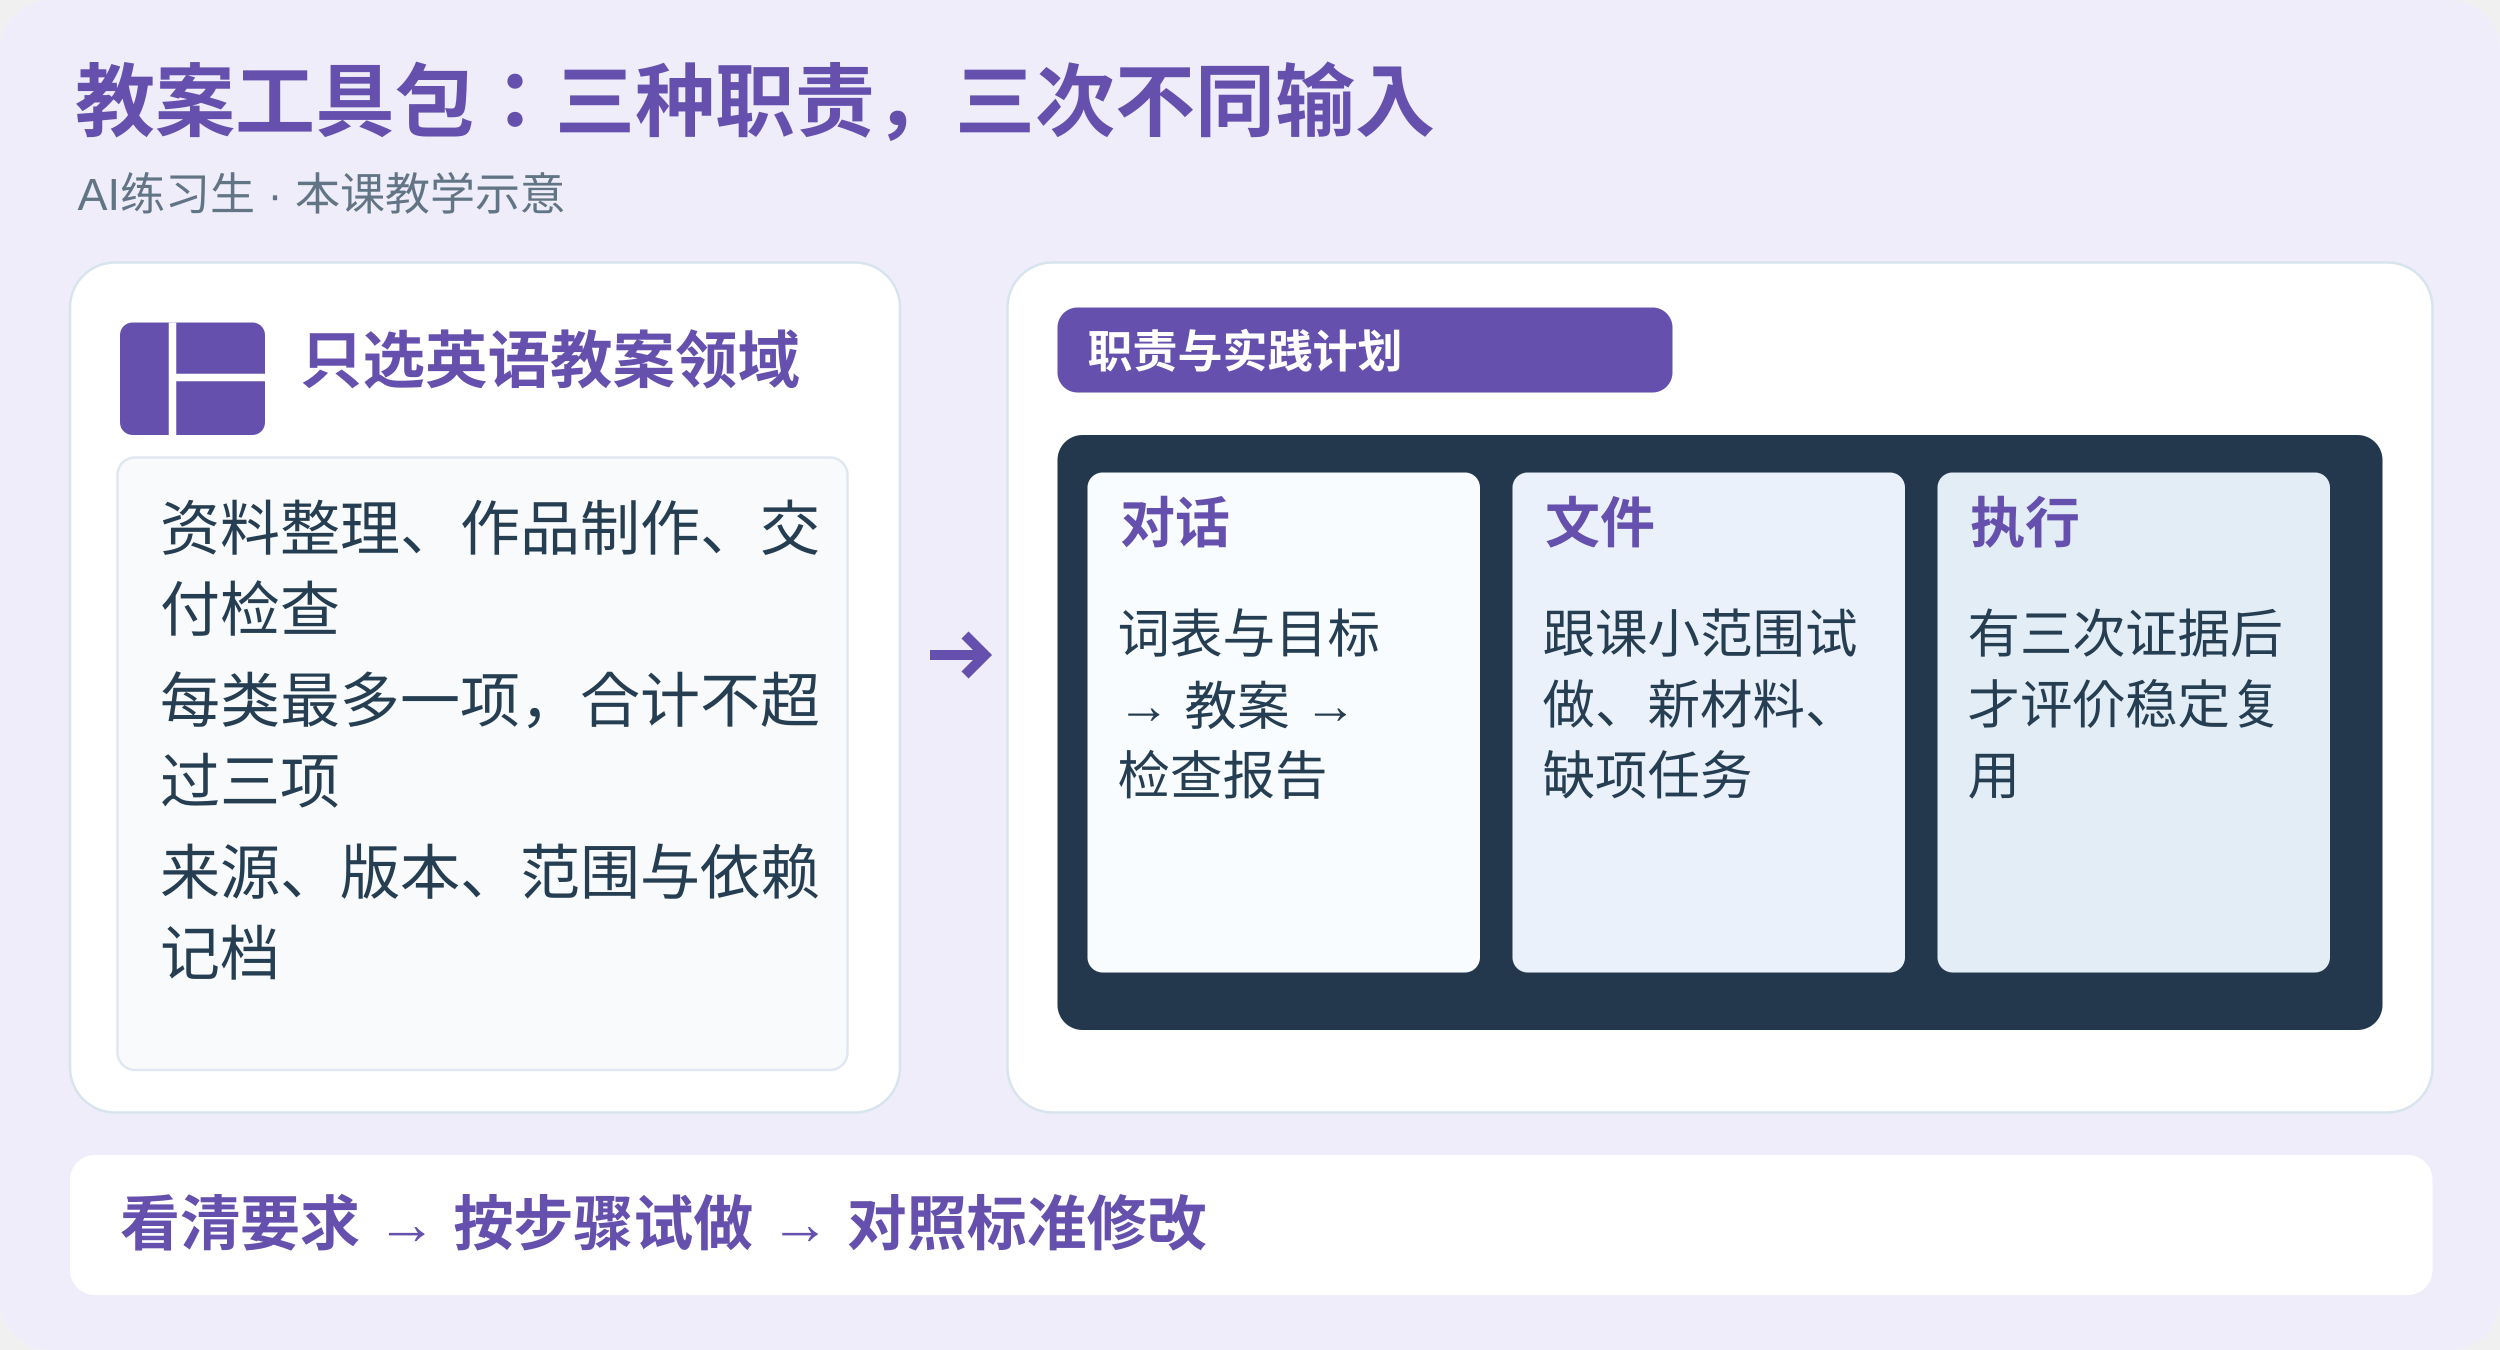
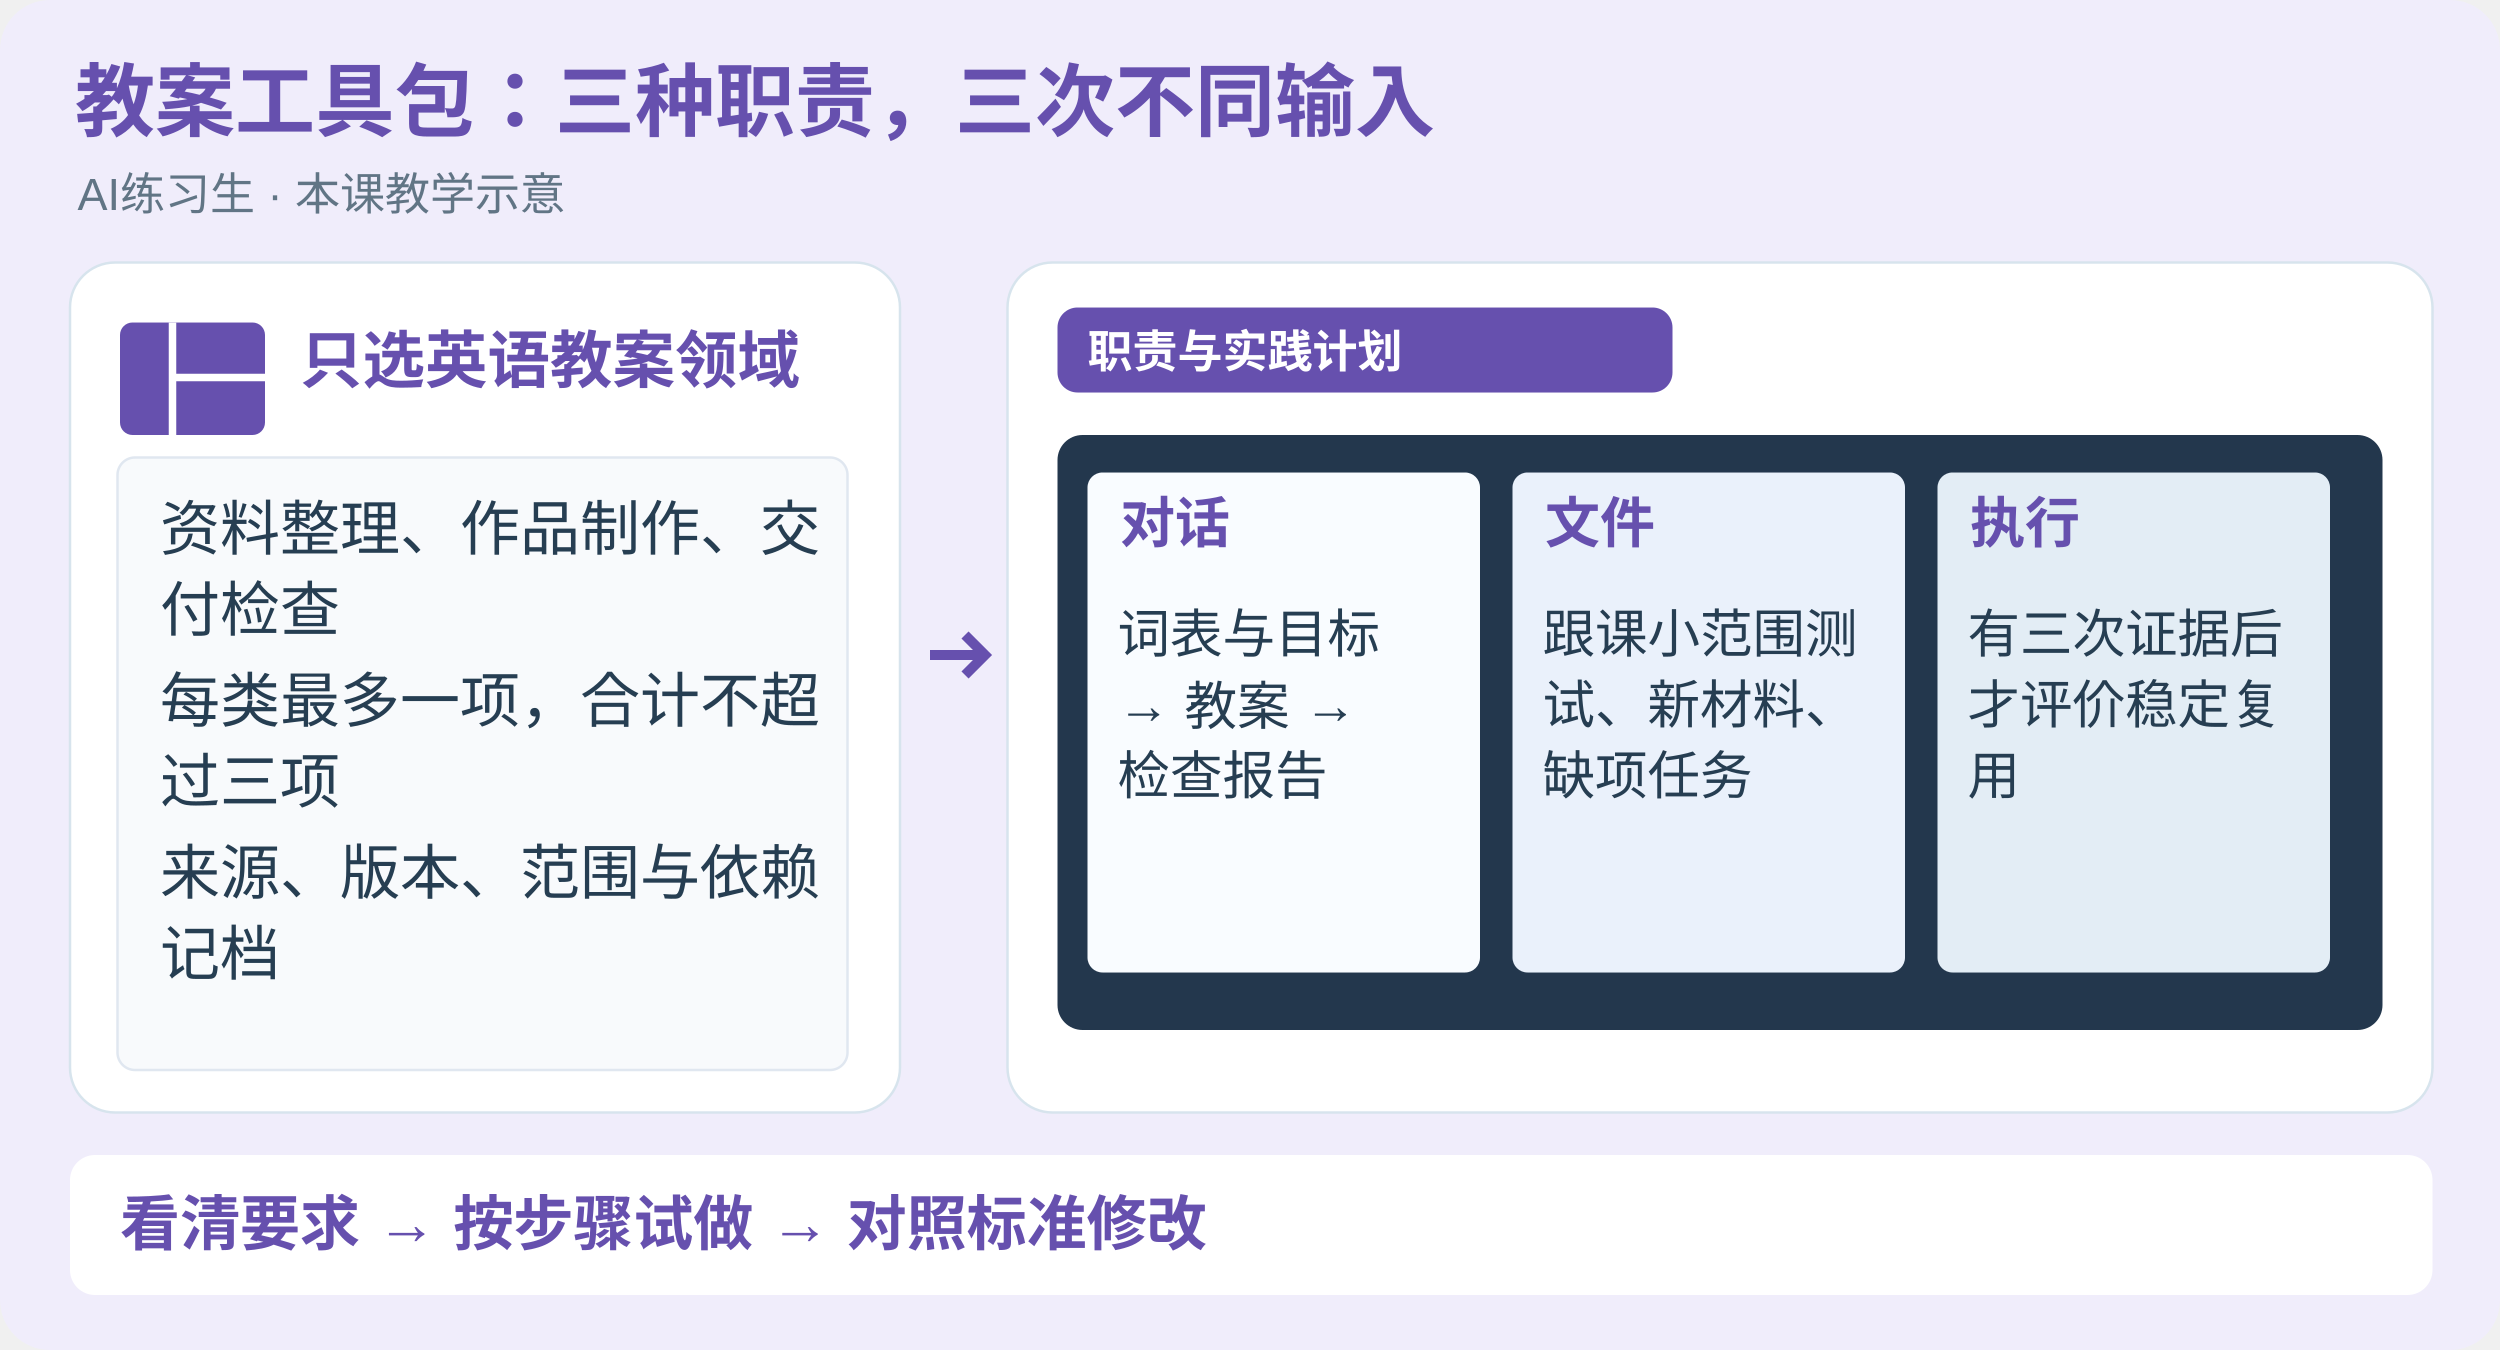
<svg xmlns="http://www.w3.org/2000/svg" width="1000" height="540" viewBox="0 0 1000 540" role="img" aria-labelledby="title desc">
  <style>text{font-family:'PingFang SC','Microsoft YaHei',Arial,sans-serif}</style>
  <rect x="0" y="0" width="1000" height="540" rx="20" fill="#f0edfb" stroke="none" />
  <text x="30" y="52" font-size="32" fill="#6650ae" font-weight="750">
    <tspan x="30" dy="0">教案工具包：三种职责，三次不同输入</tspan>
  </text>
  <text x="31" y="84" font-size="18" fill="#617585" font-weight="500">
    <tspan x="31" dy="0">AI练习生 · 本课教学示意</tspan>
  </text>
  <rect x="28" y="105" width="332" height="340" rx="18" fill="#fff" stroke="#d7e4ed" />
  <rect x="48" y="129" width="58" height="45" rx="5" fill="#6650ae" />
  <path d="M69 129v45m0-23h37" stroke="white" stroke-width="3" />
  <text x="120" y="153" font-size="25" fill="#6650ae" font-weight="700">
    <tspan x="120" dy="0">只选英语教案领域</tspan>
  </text>
  <rect x="47" y="183" width="292" height="245" rx="7" fill="#f8fafc" stroke="#e0e7f0" />
  <text x="64" y="220" font-size="24" fill="#263e52" font-weight="500">
    <tspan x="64" dy="0">资料整理、作品制作、交</tspan>
    <tspan x="64" dy="32.4">付检查</tspan>
  </text>
  <text x="64" y="288.8" font-size="24" fill="#263e52" font-weight="500">
    <tspan x="64" dy="0">每类最多一项，合计不超</tspan>
    <tspan x="64" dy="32.4">过三项</tspan>
  </text>
  <text x="64" y="357.6" font-size="24" fill="#263e52" font-weight="500">
    <tspan x="64" dy="0">来源、版本、范围与依赖</tspan>
    <tspan x="64" dy="32.4">记档</tspan>
  </text>
  <path d="M372 262h22m-8-8l8 8-8 8" stroke="#6650ae" stroke-width="4" fill="none" />
  <rect x="403" y="105" width="570" height="340" rx="18" fill="#fff" stroke="#d7e4ed" />
  <rect x="423" y="123" width="246" height="34" rx="8" fill="#6650ae" stroke="none" />
  <text x="435" y="147" font-size="18" fill="#fff" font-weight="700">
    <tspan x="435" dy="0">职责与实践计划</tspan>
  </text>
  <rect x="423" y="174" width="530" height="238" rx="10" fill="#23374d" stroke="none" />
  <rect x="435" y="189" width="157" height="200" rx="6" fill="#f9fcff" stroke="none" />
  <text x="448" y="217" font-size="22" fill="#6650ae" font-weight="700">
    <tspan x="448" dy="0">对话</tspan>
  </text>
  <text x="447" y="261" font-size="21" fill="#263e52" font-weight="500">
    <tspan x="447" dy="0">词表与目标 </tspan>
    <tspan x="447" dy="28.35">→ 教案 → </tspan>
    <tspan x="447" dy="28.35">检查报告</tspan>
  </text>
  <rect x="605" y="189" width="157" height="200" rx="6" fill="#eaf1fb" stroke="none" />
  <text x="618" y="217" font-size="22" fill="#6650ae" font-weight="700">
    <tspan x="618" dy="0">文件</tspan>
  </text>
  <text x="617" y="261" font-size="21" fill="#263e52" font-weight="500">
-     <tspan x="617" dy="0">跟课小范围试</tspan>
-     <tspan x="617" dy="28.35">做、新材料、</tspan>
+     <tspan x="617" dy="0">跟课小范围测</tspan>
+     <tspan x="617" dy="28.35">试、新材料、</tspan>
    <tspan x="617" dy="28.35">缺项任务</tspan>
  </text>
  <rect x="775" y="189" width="157" height="200" rx="6" fill="#e3edf5" stroke="none" />
  <text x="788" y="217" font-size="22" fill="#6650ae" font-weight="700">
    <tspan x="788" dy="0">执行</tspan>
  </text>
  <text x="787" y="261" font-size="21" fill="#263e52" font-weight="500">
    <tspan x="787" dy="0">有三次证据后</tspan>
    <tspan x="787" dy="28.35">才评价稳定复</tspan>
    <tspan x="787" dy="28.35">用</tspan>
  </text>
  <rect x="28" y="462" width="945" height="56" rx="10" fill="#fff" stroke="none" />
  <text x="48" y="498" font-size="24" fill="#6650ae" font-weight="650">
    <tspan x="48" dy="0">看清要求 → 按步骤试做 → 对照标准修改</tspan>
  </text>
</svg>
